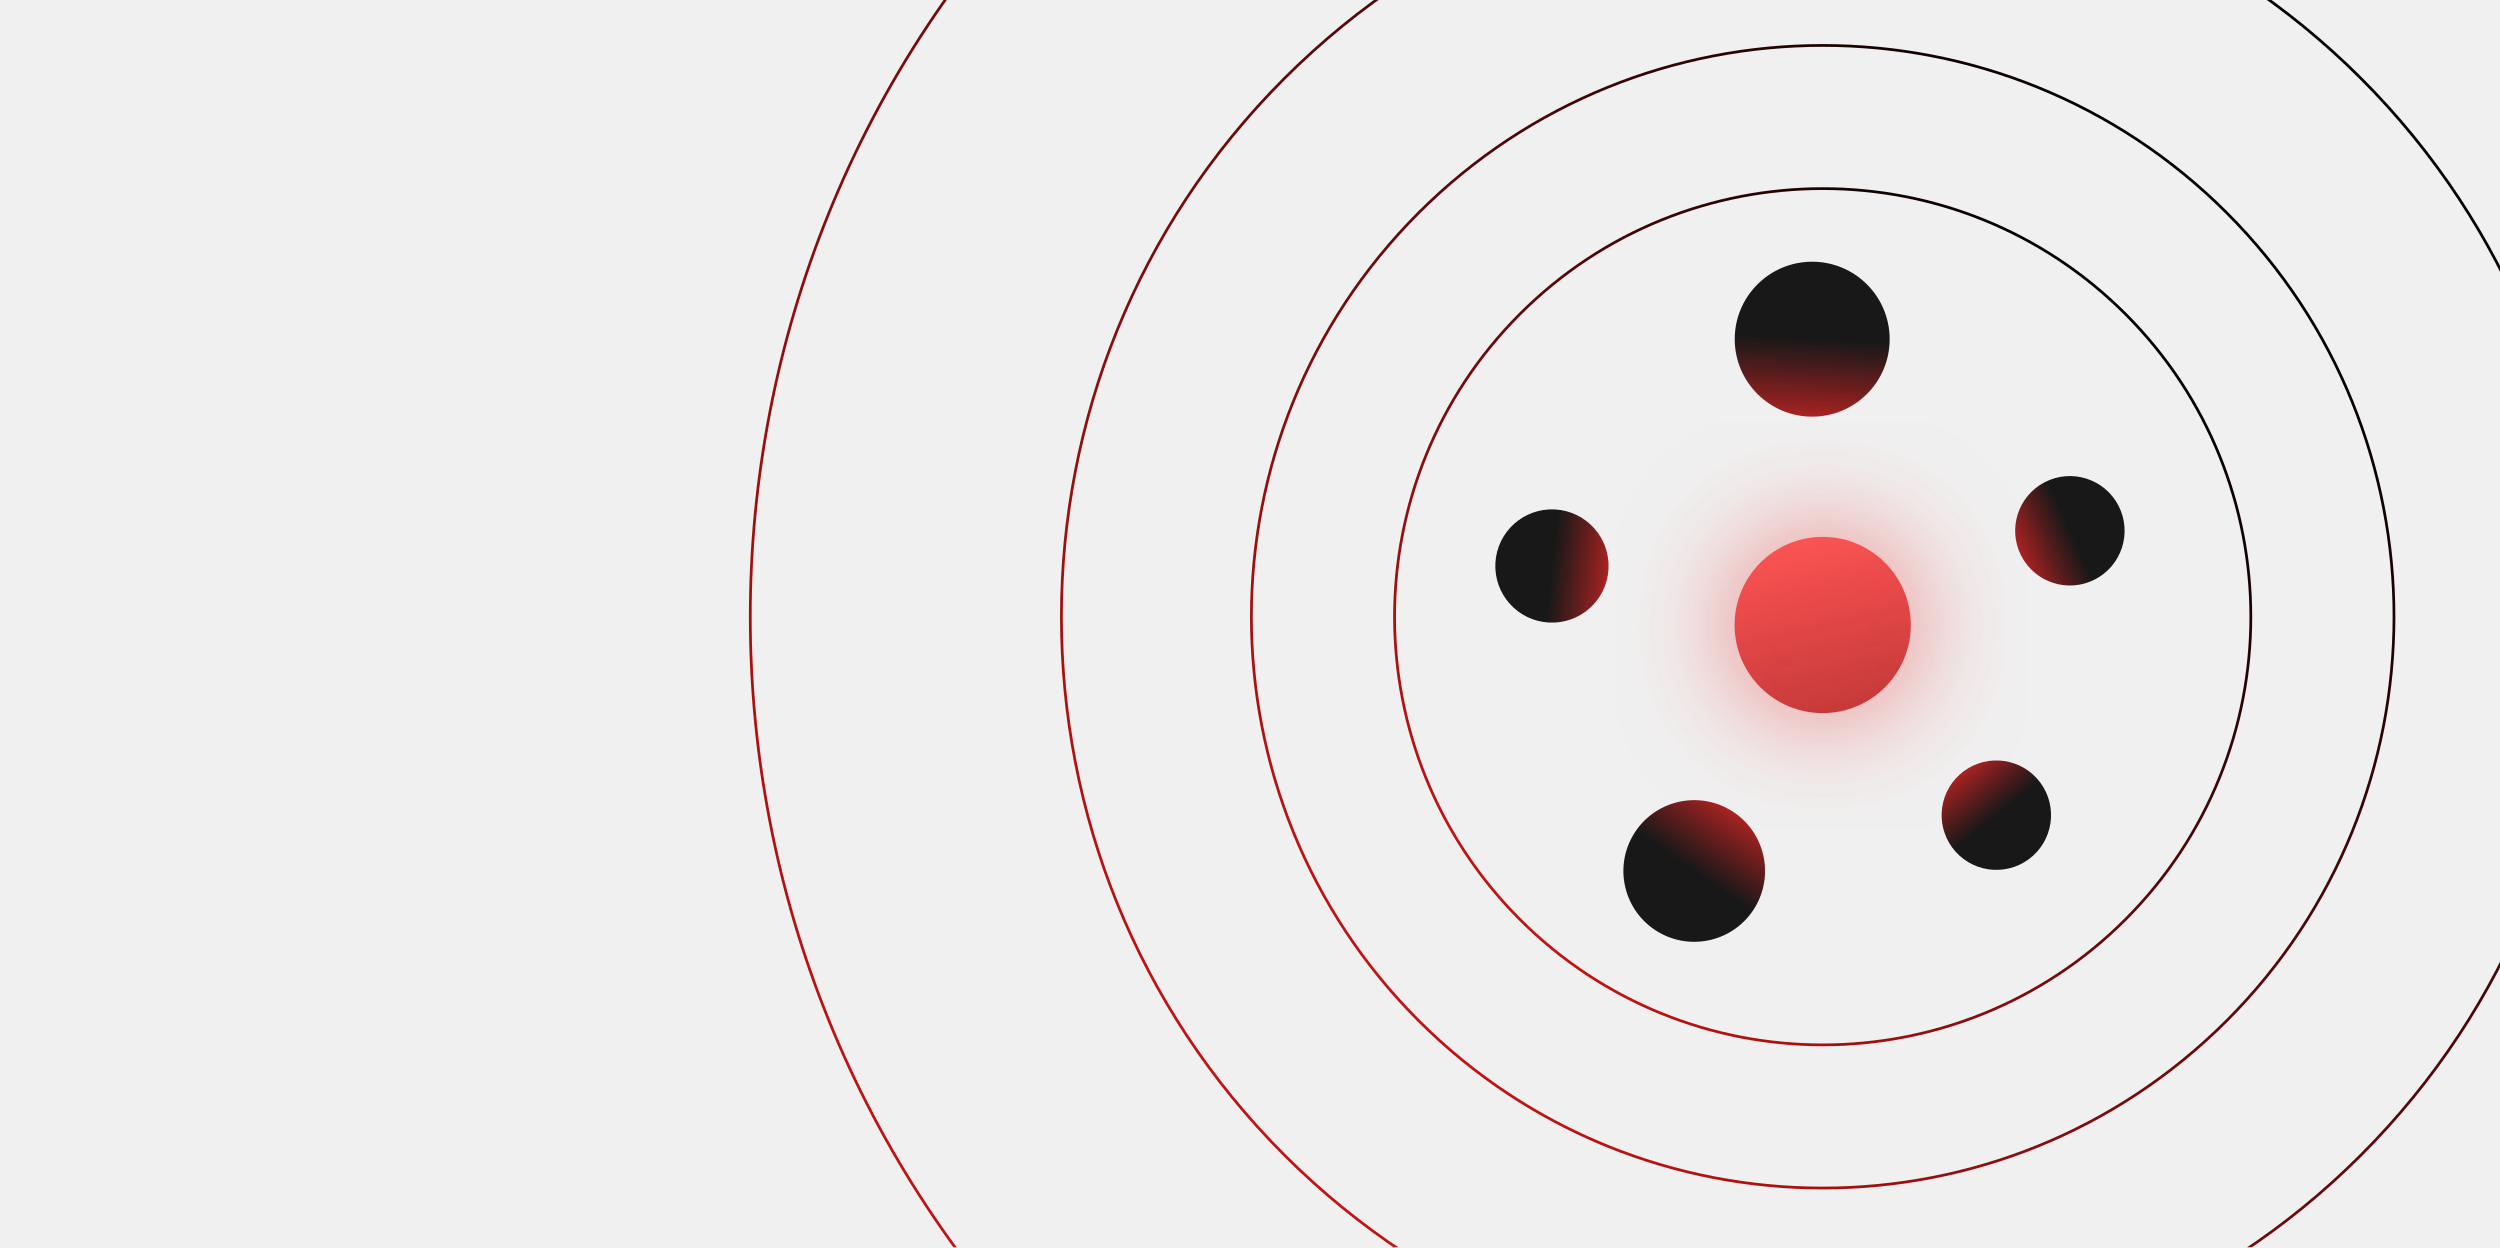
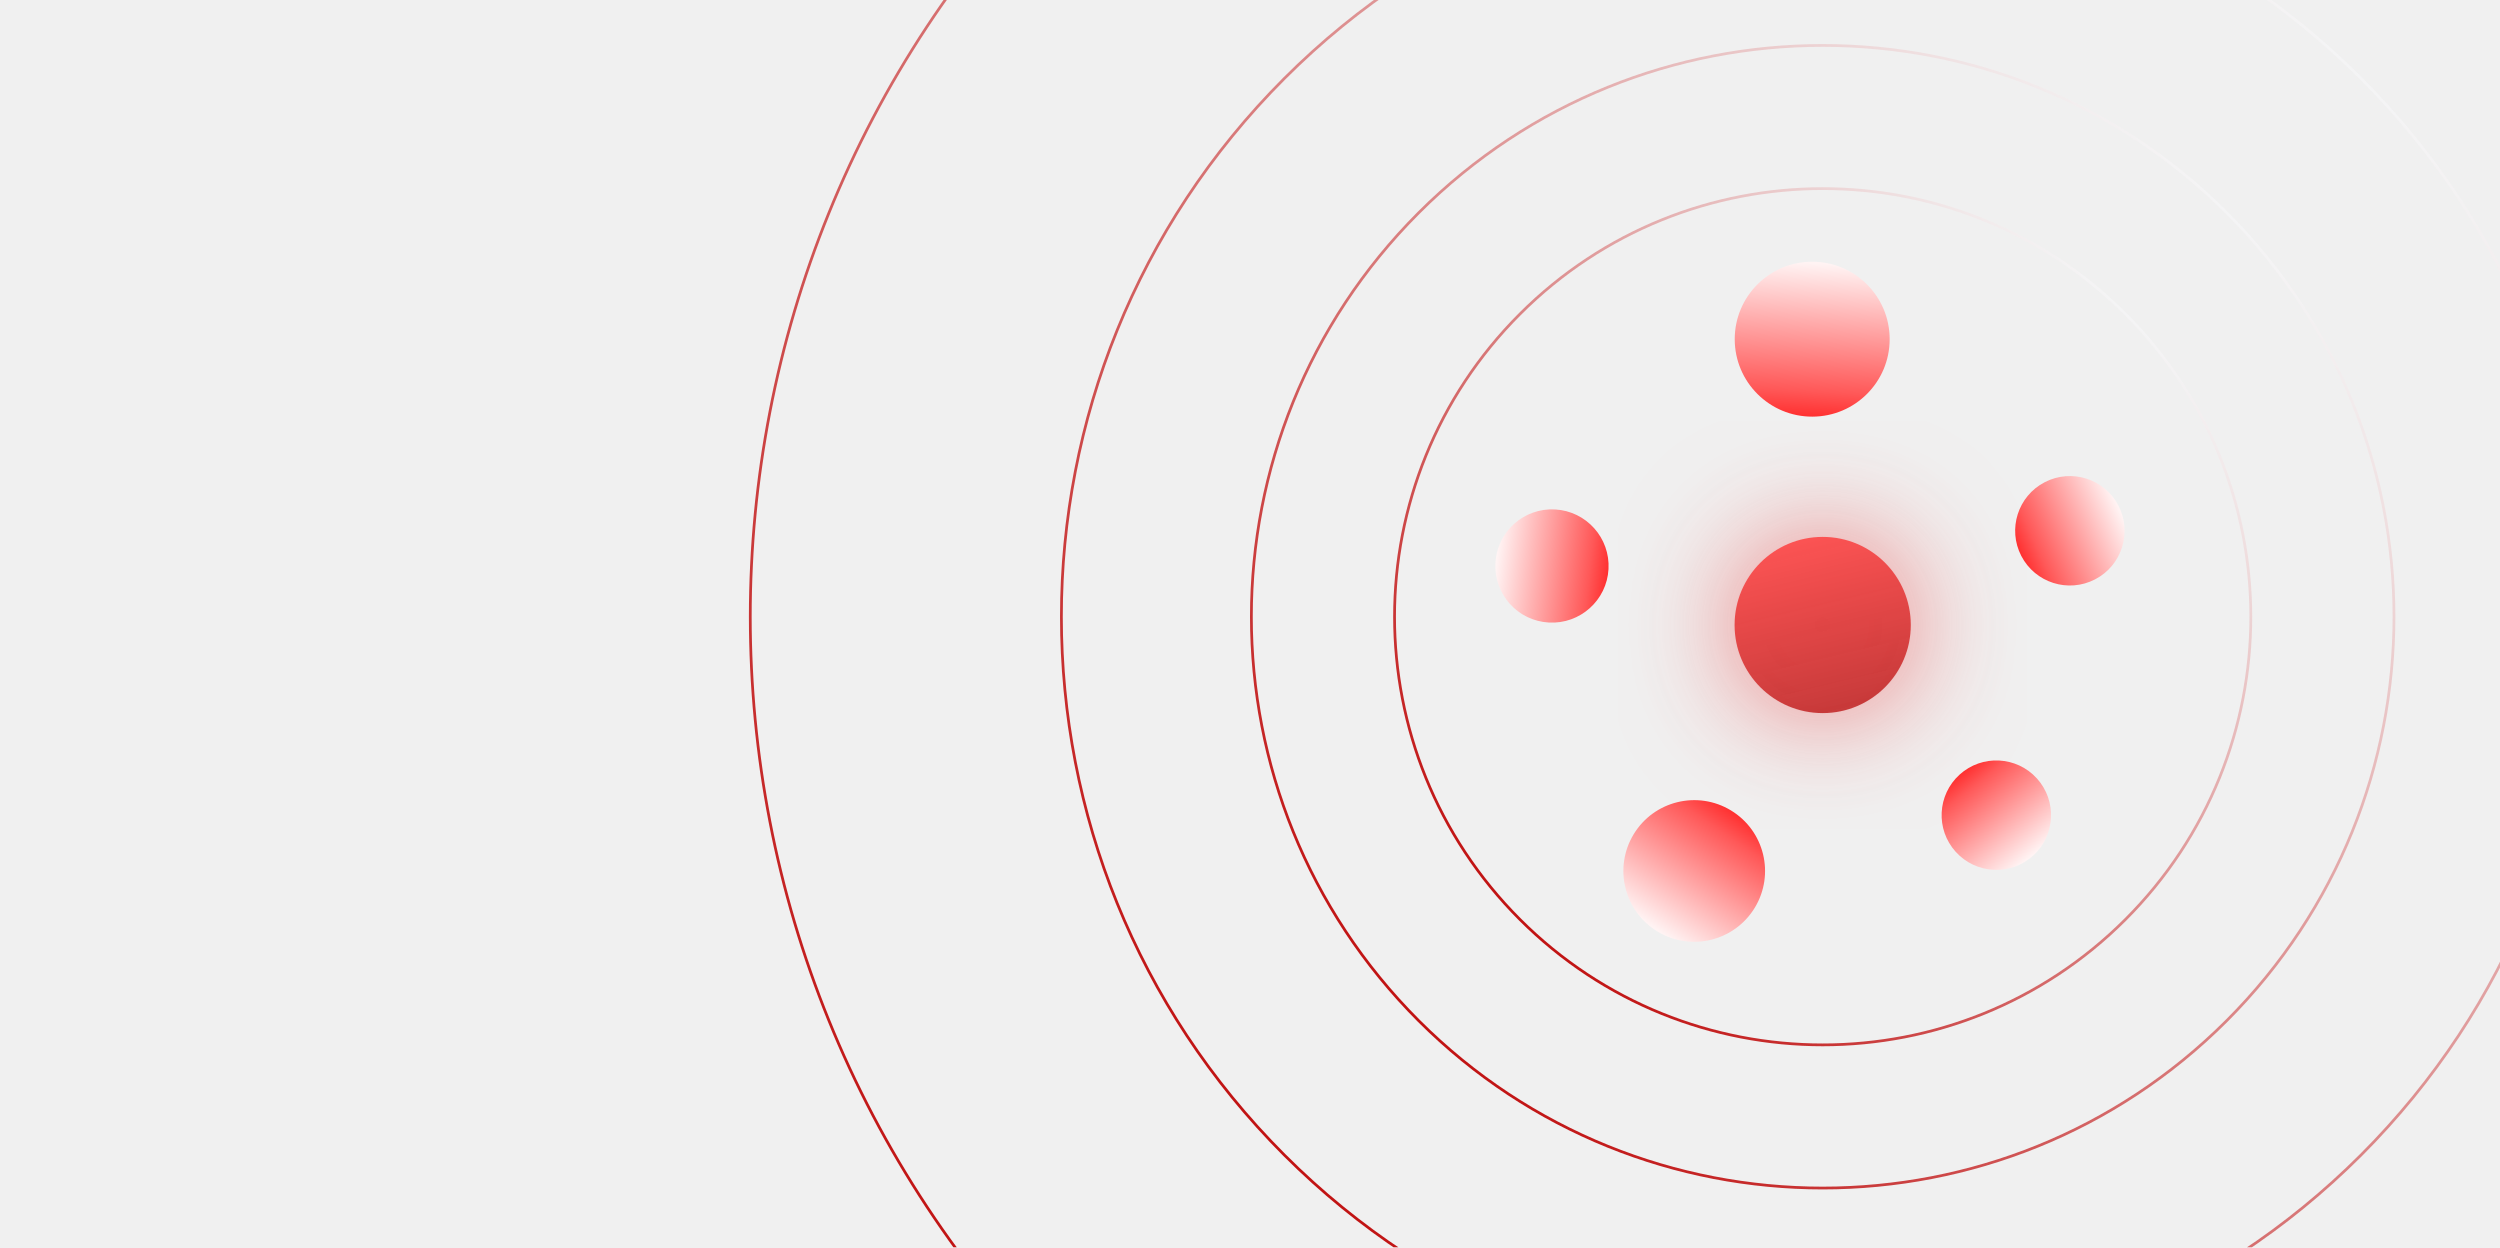
<svg xmlns="http://www.w3.org/2000/svg" width="908" height="453" viewBox="0 0 908 453" fill="none">
-   <g clip-path="url(#clip0_235_251)">
-     <circle cx="662" cy="224" r="155.5" transform="rotate(45 662 224)" stroke="url(#paint0_linear_235_251)" />
-     <circle cx="662" cy="224" r="207.5" transform="rotate(45 662 224)" stroke="url(#paint1_linear_235_251)" />
-     <circle cx="662" cy="224" r="276.5" transform="rotate(45 662 224)" stroke="url(#paint2_linear_235_251)" />
-     <circle cx="662" cy="224" r="389.5" transform="rotate(45 662 224)" stroke="url(#paint3_linear_235_251)" />
-     <g filter="url(#filter0_d_235_251)">
-       <circle cx="662" cy="227" r="32" fill="url(#paint4_linear_235_251)" />
+   <g clip-path="url(#clip0_713_53)">
+     <circle cx="662" cy="224" r="155.5" transform="rotate(45 662 224)" stroke="url(#paint0_linear_713_53)" />
+     <circle cx="662" cy="224" r="207.5" transform="rotate(45 662 224)" stroke="url(#paint1_linear_713_53)" />
+     <circle cx="662" cy="224" r="276.5" transform="rotate(45 662 224)" stroke="url(#paint2_linear_713_53)" />
+     <circle cx="662" cy="224" r="389.5" transform="rotate(45 662 224)" stroke="url(#paint3_linear_713_53)" />
+     <g filter="url(#filter0_d_713_53)">
+       <circle cx="662" cy="227" r="32" fill="url(#paint4_linear_713_53)" />
    </g>
-     <circle cx="615.342" cy="316.341" r="25.725" transform="rotate(121.272 615.342 316.341)" fill="url(#paint5_linear_235_251)" />
-     <circle cx="725.07" cy="296.069" r="19.873" transform="rotate(47.8693 725.07 296.069)" fill="url(#paint6_linear_235_251)" />
-     <circle cx="751.783" cy="192.783" r="19.873" transform="rotate(-27.3579 751.783 192.783)" fill="url(#paint7_linear_235_251)" />
-     <circle cx="658.19" cy="123.189" r="28.136" transform="rotate(-90.1083 658.19 123.189)" fill="url(#paint8_linear_235_251)" />
-     <circle cx="563.67" cy="205.568" r="20.57" transform="rotate(-176.848 563.67 205.568)" fill="url(#paint9_linear_235_251)" />
+     <circle cx="615.342" cy="316.341" r="25.725" transform="rotate(121.272 615.342 316.341)" fill="url(#paint5_linear_713_53)" />
+     <circle cx="725.069" cy="296.069" r="19.873" transform="rotate(47.8693 725.069 296.069)" fill="url(#paint6_linear_713_53)" />
+     <circle cx="751.783" cy="192.783" r="19.873" transform="rotate(-27.3579 751.783 192.783)" fill="url(#paint7_linear_713_53)" />
+     <circle cx="658.19" cy="123.189" r="28.136" transform="rotate(-90.1083 658.19 123.189)" fill="url(#paint8_linear_713_53)" />
+     <circle cx="563.67" cy="205.568" r="20.57" transform="rotate(-176.848 563.67 205.568)" fill="url(#paint9_linear_713_53)" />
  </g>
  <defs>
-     <filter id="filter0_d_235_251" x="588" y="153" width="148" height="148" filterUnits="userSpaceOnUse" color-interpolation-filters="sRGB">
+     <filter id="filter0_d_713_53" x="588" y="153" width="148" height="148" filterUnits="userSpaceOnUse" color-interpolation-filters="sRGB">
      <feFlood flood-opacity="0" result="BackgroundImageFix" />
      <feColorMatrix in="SourceAlpha" type="matrix" values="0 0 0 0 0 0 0 0 0 0 0 0 0 0 0 0 0 0 127 0" result="hardAlpha" />
      <feOffset />
      <feGaussianBlur stdDeviation="21" />
      <feColorMatrix type="matrix" values="0 0 0 0 0.922 0 0 0 0 0.294 0 0 0 0 0.294 0 0 0 0.7 0" />
-       <feBlend mode="normal" in2="BackgroundImageFix" result="effect1_dropShadow_235_251" />
-       <feBlend mode="normal" in="SourceGraphic" in2="effect1_dropShadow_235_251" result="shape" />
+       <feBlend mode="normal" in2="BackgroundImageFix" result="effect1_dropShadow_713_53" />
+       <feBlend mode="normal" in="SourceGraphic" in2="effect1_dropShadow_713_53" result="shape" />
    </filter>
-     <linearGradient id="paint0_linear_235_251" x1="662" y1="68" x2="662" y2="380" gradientUnits="userSpaceOnUse">
-       <stop />
+     <linearGradient id="paint0_linear_713_53" x1="662" y1="68" x2="662" y2="380" gradientUnits="userSpaceOnUse">
+       <stop stop-color="#F4F4F5" />
      <stop offset="1" stop-color="#C11313" />
    </linearGradient>
-     <linearGradient id="paint1_linear_235_251" x1="662" y1="16" x2="662" y2="432" gradientUnits="userSpaceOnUse">
-       <stop />
+     <linearGradient id="paint1_linear_713_53" x1="662" y1="16" x2="662" y2="432" gradientUnits="userSpaceOnUse">
+       <stop stop-color="#F4F4F5" />
      <stop offset="1" stop-color="#C11313" />
    </linearGradient>
-     <linearGradient id="paint2_linear_235_251" x1="662" y1="-53" x2="662" y2="501" gradientUnits="userSpaceOnUse">
-       <stop />
+     <linearGradient id="paint2_linear_713_53" x1="662" y1="-53" x2="662" y2="501" gradientUnits="userSpaceOnUse">
+       <stop stop-color="#F4F4F5" />
      <stop offset="1" stop-color="#C11313" />
    </linearGradient>
-     <linearGradient id="paint3_linear_235_251" x1="662" y1="-166" x2="662" y2="614" gradientUnits="userSpaceOnUse">
-       <stop />
+     <linearGradient id="paint3_linear_713_53" x1="662" y1="-166" x2="662" y2="614" gradientUnits="userSpaceOnUse">
+       <stop stop-color="#F4F4F5" />
      <stop offset="1" stop-color="#C11313" />
    </linearGradient>
-     <linearGradient id="paint4_linear_235_251" x1="662" y1="195" x2="679.12" y2="266.071" gradientUnits="userSpaceOnUse">
+     <linearGradient id="paint4_linear_713_53" x1="662" y1="195" x2="679.12" y2="266.071" gradientUnits="userSpaceOnUse">
      <stop stop-color="#FB5353" />
      <stop offset="1" stop-color="#BD3131" stop-opacity="0.97" />
    </linearGradient>
-     <linearGradient id="paint5_linear_235_251" x1="579.248" y1="315.846" x2="640.369" y2="319.401" gradientUnits="userSpaceOnUse">
-       <stop stop-color="#E2465F" />
-       <stop offset="0" stop-color="#EA2828" />
-       <stop offset="0.589" stop-opacity="0.9" />
-       <stop offset="1" stop-opacity="0.9" />
+     <linearGradient id="paint5_linear_713_53" x1="579.248" y1="315.846" x2="640.369" y2="319.401" gradientUnits="userSpaceOnUse">
+       <stop stop-color="#FF0000" />
+       <stop offset="0.307" stop-color="#FF5858" />
+       <stop offset="1" stop-color="#FFF3F3" />
    </linearGradient>
-     <linearGradient id="paint6_linear_235_251" x1="697.187" y1="295.687" x2="744.404" y2="298.433" gradientUnits="userSpaceOnUse">
-       <stop stop-color="#E2465F" />
-       <stop offset="0" stop-color="#EA2828" />
-       <stop offset="0.589" stop-opacity="0.9" />
-       <stop offset="1" stop-opacity="0.9" />
+     <linearGradient id="paint6_linear_713_53" x1="697.187" y1="295.687" x2="744.403" y2="298.433" gradientUnits="userSpaceOnUse">
+       <stop stop-color="#FF0000" />
+       <stop offset="0.307" stop-color="#FF5858" />
+       <stop offset="1" stop-color="#FFF3F3" />
    </linearGradient>
-     <linearGradient id="paint7_linear_235_251" x1="723.9" y1="192.4" x2="771.117" y2="195.146" gradientUnits="userSpaceOnUse">
-       <stop stop-color="#E2465F" />
-       <stop offset="0" stop-color="#EA2828" />
-       <stop offset="0.589" stop-opacity="0.9" />
-       <stop offset="1" stop-opacity="0.9" />
+     <linearGradient id="paint7_linear_713_53" x1="723.9" y1="192.4" x2="771.117" y2="195.146" gradientUnits="userSpaceOnUse">
+       <stop stop-color="#FF0000" />
+       <stop offset="0.307" stop-color="#FF5858" />
+       <stop offset="1" stop-color="#FFF3F3" />
    </linearGradient>
-     <linearGradient id="paint8_linear_235_251" x1="618.713" y1="122.648" x2="685.563" y2="126.536" gradientUnits="userSpaceOnUse">
-       <stop stop-color="#E2465F" />
-       <stop offset="0" stop-color="#EA2828" />
-       <stop offset="0.589" stop-opacity="0.9" />
-       <stop offset="1" stop-opacity="0.9" />
+     <linearGradient id="paint8_linear_713_53" x1="618.713" y1="122.648" x2="685.563" y2="126.536" gradientUnits="userSpaceOnUse">
+       <stop stop-color="#FF0000" />
+       <stop offset="0.307" stop-color="#FF5858" />
+       <stop offset="1" stop-color="#FFF3F3" />
    </linearGradient>
-     <linearGradient id="paint9_linear_235_251" x1="534.81" y1="205.172" x2="583.681" y2="208.015" gradientUnits="userSpaceOnUse">
-       <stop stop-color="#E2465F" />
-       <stop offset="0" stop-color="#EA2828" />
-       <stop offset="0.589" stop-opacity="0.9" />
-       <stop offset="1" stop-opacity="0.9" />
+     <linearGradient id="paint9_linear_713_53" x1="534.809" y1="205.172" x2="583.681" y2="208.015" gradientUnits="userSpaceOnUse">
+       <stop stop-color="#FF0000" />
+       <stop offset="0.307" stop-color="#FF5858" />
+       <stop offset="1" stop-color="#FFF3F3" />
    </linearGradient>
-     <clipPath id="clip0_235_251">
+     <clipPath id="clip0_713_53">
      <rect width="908" height="453" fill="white" />
    </clipPath>
  </defs>
</svg>
